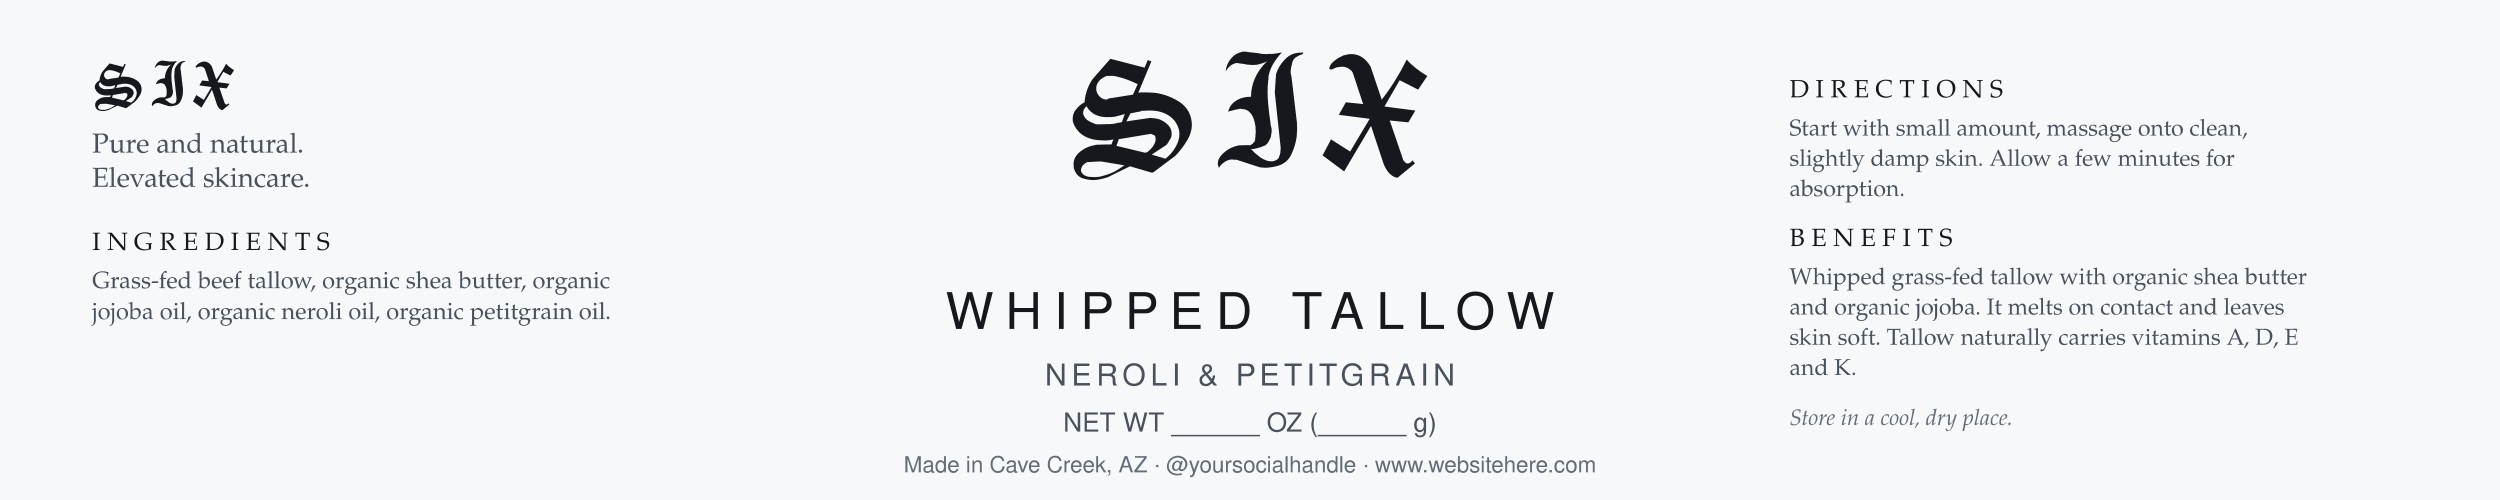
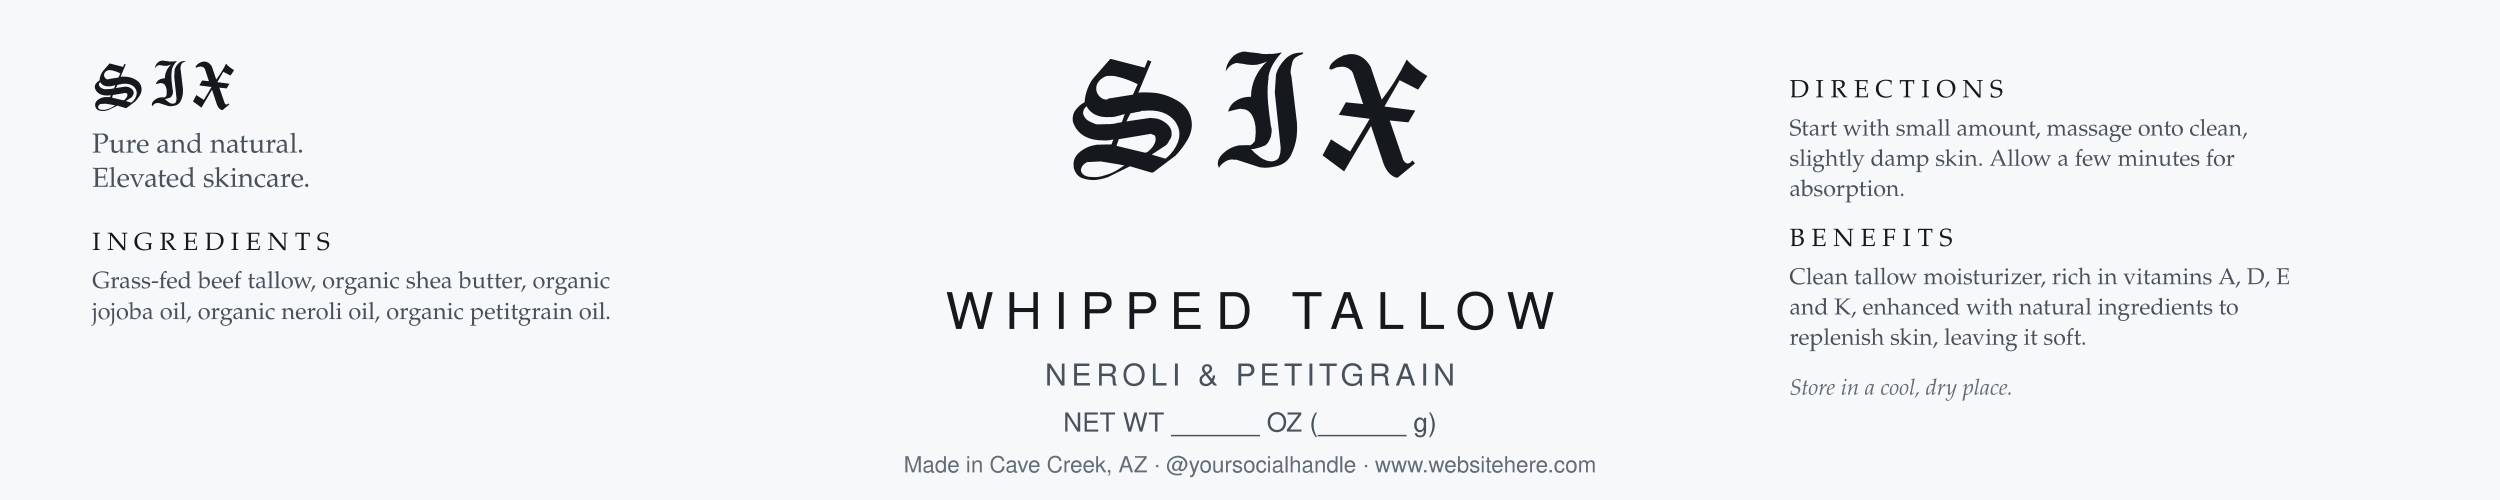
<svg xmlns="http://www.w3.org/2000/svg" width="190.0mm" height="38.0mm" viewBox="0 0 190.0 38.0">
  <rect x="0" y="0" width="190.0" height="38.0" fill="#f6f8fa" />
  <g transform="translate(81.000 3.400) scale(0.2619)">
    <path d="M12.94 4.08 22.88 6.65 23.77 4.46 24.83 4.83 21.05 13.92 22.01 13.82Q23.14 13.8 25.35 13.91Q28.99 14.22 32.5 16.29Q36.02 18.36 36.52 22.27Q36.86 24.97 35.24 27.72Q33.79 30.17 31.85 32.18L25.37 37.06L24.89 37.11L18.64 35.27L12.19 38.44Q11.91 38.57 11.24 38.73L10.19 38.99Q9.95 39.01 9.81 39.08L9.42 39.12Q9.13 39.15 9.09 39.2L8.75 39.24Q7.06 39.41 5 38.8Q3.23 38.25 2.48 36.23Q2.42 36.09 2.35 35.95L2.27 35.13Q1.93 31.89 6.06 29.85Q6.99 29.41 8 29.21L9.19 28.98Q9.35 29.07 9.98 29L10.41 28.95Q10.71 29.02 11.49 28.94Q11.68 28.97 12.07 28.93L13.24 28.95L13.86 27.37Q13.83 27.52 13.59 27.55L13.05 27.6Q13.01 27.66 12.91 27.67L11.8 27.78Q11.56 27.81 11.44 27.8Q11.32 27.79 11.17 27.75Q11.02 27.77 10.97 27.77Q4.18 27.75 2.19 22.73L2.18 22.64Q2.13 22.64 2.13 22.59L2.1 22.35Q2.05 22.36 2.05 22.31L2.03 22.16Q1.83 20.23 2.82 18.96Q3.98 17.42 5.46 16.68Q5.56 14.76 6.32 12.75Q7.09 10.74 8.18 9.51ZM6.3 34.02Q4.76 34.72 4.46 35.98Q4.37 36.08 4.39 36.28L4.42 36.57Q4.43 36.61 4.5 36.85Q4.5 36.9 4.54 36.97Q4.57 37.04 4.62 37.08Q4.63 37.13 4.63 37.18Q4.74 37.31 4.99 37.56Q5.23 37.8 5.44 37.92Q5.65 38.05 6.51 38.3Q6.85 38.31 7.59 38.38Q7.88 38.35 8.37 38.4Q8.61 38.37 8.76 38.41L9.68 38.31Q9.82 38.25 10.21 38.21Q12.82 37.54 14.35 36.7Q15.13 36.27 17 35L9.99 33.83Q9.85 33.9 9.61 33.92Q9.52 33.93 9.37 33.9Q9.22 33.91 9.17 33.92Q8.88 33.95 8.73 33.92L8.25 33.97Q8.2 33.97 7.96 33.95L7.18 34.03ZM22.08 19.14Q21.72 19.42 20.85 19.51L20.42 19.56Q19.71 19.78 19.18 19.83Q18.99 19.9 18.75 19.93L17.57 22.25L24.64 21.21Q24.85 21.34 25.29 21.29Q25.29 21.29 25.98 21.37Q27.51 21.55 29.02 22.69Q30.53 23.82 30.7 25.42L30.71 25.51Q30.67 25.57 30.68 25.66L30.72 26.05Q30.67 26.1 30.68 26.2L30.71 26.44Q30.71 26.49 30.67 26.54Q30.63 26.6 30.59 26.7Q30.55 26.8 30.56 26.9Q30.4 27.25 29.9 28.04Q29.86 28.14 29.76 28.32Q29.66 28.5 29.61 28.56Q29.57 28.61 29.18 29.09L24.93 31.88L28.91 33.07Q30.68 31.77 31.92 29.59Q33.15 27.41 32.93 25.28L32.89 24.89Q32.81 24.61 32.66 24.09Q32.65 23.94 32.52 23.71Q32.33 23.24 32.15 22.97Q32.09 22.83 31.92 22.58Q31.74 22.33 31.68 22.19Q28.76 18.54 22.58 19.18ZM24.79 25.84 15.38 27.41 14.7 29.34 22.77 31.28Q22.97 31.4 23.35 31.26Q23.59 31.19 23.91 30.96Q24.22 30.73 24.57 30.35Q24.66 30.25 24.86 30.03Q25.06 29.82 25.19 29.66Q25.86 28.66 25.99 28.06Q25.98 27.96 26.05 27.66Q26.05 27.61 26.07 27.41L26.01 26.79Q25.95 26.74 25.94 26.6L25.93 26.5Q25.88 26.51 25.85 26.44Q25.82 26.37 25.79 26.32Q25.76 26.27 25.35 26.12Q25.3 26.08 25.15 26.05Q25 26.01 24.97 25.99Q24.95 25.97 24.89 25.93L24.8 25.94ZM6.02 17.79Q5.94 17.95 5.67 18.17Q5.67 18.22 5.42 18.54Q5.42 18.54 5.33 18.67Q5.25 18.8 5.2 18.85Q5.04 19.6 5.04 19.63Q5.04 19.65 5.01 19.75L5.05 20.14Q5.05 20.19 5.1 20.23Q5.46 21.27 6.25 21.87Q6.83 22.3 8.26 22.88Q8.47 22.96 8.82 23.07Q8.92 23.06 8.96 23.05Q9.07 23.09 9.12 23.11Q9.17 23.13 9.36 23.11L9.7 23.07Q9.75 23.11 10.07 23.11Q10.39 23.1 10.77 23.06Q12.53 23.07 12.92 23.03L14.17 22.9Q14.37 22.88 14.84 22.73L14.94 22.72Q15.18 22.69 15.32 22.63L15.66 22.59Q15.85 22.57 15.99 22.51L16.28 22.48L17.14 20Q16.97 20.21 16.73 20.24L16.53 20.26Q16.49 20.31 16.35 20.32Q15.64 20.55 15.59 20.55Q15.12 20.7 14.83 20.73Q14.35 20.87 14.16 20.9L13.19 21Q12.95 21.02 12.8 20.99Q8 21.3 6.03 17.89ZM12.04 9.01Q10.48 9.51 9.59 10.6Q8.7 11.7 8.85 13.05Q8.88 13.34 8.92 13.48Q8.95 13.63 9.08 13.91Q9.09 13.95 9.21 14.23Q9.32 14.27 9.39 14.51Q10.48 16.05 12.07 15.89L12.34 15.62L19.49 14.48L20.88 11.4Q20.98 11.39 20.38 11.26Q20.37 11.21 20.27 11.15Q20.17 11.09 20.09 11.09Q20.02 11.1 19.86 10.97Q19.3 10.74 18.68 10.46L17.46 10Q16.55 9.66 15 9.28Q14.19 9.07 13.6 9.04Q13.01 9 12.24 9.08Z M51.19 2 52.25 2.01Q52.54 2.11 53.81 2.23L55.36 2.39Q55.65 2.4 56.13 2.5Q56.62 2.6 56.86 2.66Q57.39 2.71 58.41 2.72L58.9 2.63Q59.19 2.73 60.16 2.65Q60.6 2.56 61.43 2.47L61.48 2.47L61.53 2.42Q61.72 2.43 62.11 2.33Q62.3 2.34 62.69 2.25Q59.35 5.85 58.82 9.24L58.81 10.02Q58.76 10.16 58.75 10.31L58.75 10.5Q58.7 10.55 58.7 10.69L58.69 11.08Q58.59 11.76 58.59 12L58.56 13.95Q58.54 15.21 58.76 17.45Q58.93 19.49 59.51 23.58L59.74 24.41L59.73 25.33Q59.68 25.38 59.67 25.57L59.67 25.77Q59.62 25.91 59.62 26.01Q59.56 26.93 59.01 27.8Q58.71 28.52 57.93 29.19Q57.29 29.48 56.46 29.76Q56.22 29.8 55.71 29.96Q55.2 30.13 54.95 30.17Q54.9 30.17 54.81 30.17Q54.71 30.22 54.61 30.24Q54.51 30.27 54.32 30.26L53.74 30.26L53.98 30.5Q54.12 30.55 54.26 30.8L54.84 31.39Q56.09 32.42 56.43 32.67Q57.34 33.31 58.31 33.62Q58.79 33.77 58.89 33.77Q58.99 33.77 59.08 33.77Q59.18 33.82 59.23 33.82L59.91 33.83Q59.96 33.83 60.35 33.74Q60.4 33.74 60.69 33.65Q60.74 33.6 60.86 33.55Q60.98 33.51 61.03 33.48Q61.08 33.46 61.18 33.39Q61.28 33.32 61.32 33.29Q61.37 33.27 61.5 33.17Q61.62 33.08 61.64 33.03Q61.67 32.98 61.74 32.88Q61.82 32.79 61.82 32.76Q61.82 32.74 61.97 32.3L62.12 31.87Q62.12 31.72 62.22 31.43Q62.22 31.34 62.27 31.19L62.28 30.9Q62.28 30.75 62.33 30.61L62.34 29.73L60.65 13.88L61.01 8.54Q61.72 6.17 63.62 4.22Q65.51 2.28 68.13 2.31L68.82 2.23L68.91 2.52Q68.81 2.57 68.71 2.64Q68.61 2.71 68.54 2.76Q68.47 2.8 68.37 2.88Q68.27 2.95 68.15 2.95Q68.03 2.95 67.93 2.99Q67.83 3.04 67.74 3.09Q67 3.47 66.54 3.82Q66.07 4.18 65.77 5Q65.77 5.05 65.72 5.13Q65.67 5.2 65.67 5.34L65.66 5.49Q65.66 5.59 65.61 5.76Q65.56 5.93 65.46 6.17L65.46 6.36Q65.41 6.6 65.3 7.09Q65.25 7.33 65.25 7.72L65.24 8.16Q65.24 8.3 65.33 8.59Q65.33 8.64 65.38 8.69L65.38 8.79Q65.38 8.84 65.4 8.91Q65.43 8.98 65.47 9.23Q65.47 9.28 65.52 9.37L65.52 9.52L67.05 22.41Q67.05 22.7 67.09 22.75L67.08 23.48Q67.08 23.53 67.13 23.63L67.11 25.04Q67.06 25.23 67.06 25.57L67.05 26.1Q67 26.3 67 26.64Q66.67 29.3 65.4 31.94Q64.13 34.57 60.96 35.3Q60.81 35.3 60.42 35.39L59.84 35.53Q59.64 35.53 59.33 35.57Q59.01 35.62 58.86 35.66L58.48 35.66Q58.18 35.66 58.14 35.7L57.6 35.7Q57.55 35.65 57.41 35.65L56.97 35.64Q56.83 35.59 56.63 35.59L56.34 35.58L49.37 33.31L49.28 33.4L49.13 33.4Q49.08 33.4 48.99 33.35L48.6 33.35Q48.55 33.35 48.45 33.3L48.35 33.29Q46.99 33.28 45.72 34.28Q44.84 34.95 44.44 35.77L44.44 35.67Q44.39 35.62 44.34 35.53Q44.3 35.43 44.3 35.33L44.3 35.28Q44.25 35.09 44.18 34.97Q44.11 34.84 44.11 34.55Q44.13 32.95 45.56 31.61Q46.98 30.27 48.55 29.7Q48.69 29.61 49.03 29.51Q49.13 29.52 49.45 29.4Q49.77 29.28 50.01 29.24Q50.25 29.19 50.4 29.19L53.22 29.13Q53.22 29.23 53.31 29.23Q53.36 29.23 53.41 29.18Q53.46 29.13 53.75 29.04Q53.8 28.99 53.9 28.95Q54 28.9 54.07 28.83Q54.14 28.75 54.42 28.49Q54.69 28.23 54.76 28.11Q54.83 27.99 54.94 27.65L54.94 27.16Q54.94 27.02 55.05 26.63L55.05 25.95Q55.06 25.85 55.11 25.76L55.11 25.12Q55.07 24.98 55.07 24.64L55.08 24.15Q55.03 24.01 55.04 23.67Q54.32 18.7 51.07 18.66L50.68 18.56Q50.1 18.7 48.93 18.92Q48.63 19.02 48.05 19.16Q47.9 19.2 47.61 19.27Q47.32 19.34 47.12 19.43Q47.64 17.26 49.6 16.12Q51.36 15.07 53.74 15.1Q53.81 9.27 58.39 4.81Q58.29 4.86 58.04 4.98Q57.8 5.1 57.6 5.19Q57.41 5.29 56.97 5.4Q56.53 5.52 55.51 5.8Q54.63 5.88 54.15 5.88Q53.66 5.87 52.59 5.76Q52.35 5.71 51.82 5.6Q51.29 5.5 50.99 5.49Q50.7 5.49 50.22 5.39Q49.93 5.38 49.54 5.28Q48.42 5.56 47.71 6.13Q47 6.71 46.4 7.77Q46.52 5.78 47.88 4.09Q49.24 2.41 51.18 2.1Z M98.92 4.27Q100.89 6.65 104.91 9.08L102.24 13.02L96.89 10.29L92.47 17.93L101.43 19.09L99.41 22.52L94 21.98L97.82 33.14Q97.8 33.28 97.85 33.29L97.85 33.34Q97.83 33.43 97.93 33.44Q98.08 33.8 98.62 34.26Q98.67 34.26 98.71 34.27Q98.71 34.32 98.78 34.35Q98.85 34.38 98.99 34.45L99.18 34.47L99.23 34.43L99.43 34.45L99.48 34.41L99.53 34.41Q99.63 34.38 99.71 34.34Q99.79 34.3 99.84 34.3L100.1 34.09L100.61 33.56L101.34 34.43L96.3 38.58L95.77 38.52Q95.73 38.47 95.63 38.46L95.49 38.44Q95.44 38.38 95.35 38.37Q94.88 38.17 94.12 37.54Q93.2 36.65 92.65 35.51Q92.53 35.25 92.3 34.79L88.58 23.54L80.77 36.76L74.52 32.11L76.97 27.46L82.52 31L88.19 21.49L79.23 20.34L81.27 16.71L86.29 17.21L83.37 8.4Q83.12 7.59 82.39 7.16Q81.86 6.66 80.91 6.45L80.23 6.37Q80.08 6.4 79.94 6.39L79.34 6.46Q79.29 6.46 79.22 6.5Q79.14 6.54 78.99 6.52L78.8 6.5Q78.75 6.54 78.64 6.58Q78.54 6.61 78.49 6.61Q78.45 6.6 78.37 6.64Q78.29 6.68 78.24 6.7Q78.19 6.72 78.08 6.78Q77.98 6.84 77.87 6.9Q77.77 6.96 77.72 6.96Q77.67 6.95 77.59 6.99Q77.51 7.03 77.46 7.05Q77.41 7.07 77.28 7.12Q77.15 7.18 77.05 7.22L76.58 7.07L76.46 6.86Q76.58 5.84 77.72 4.85Q78.86 3.86 79.99 3.41Q80.21 3.24 80.44 3.14Q80.67 3.05 81.32 2.93Q81.47 2.9 81.73 2.83Q81.82 2.84 81.9 2.8Q81.98 2.76 82.07 2.77Q82.17 2.78 82.47 2.72Q82.62 2.74 82.77 2.71L83.01 2.74Q83.15 2.75 83.3 2.72L83.54 2.75Q86.53 3.1 88.45 6.36L91.68 15.93Q95.7 10.83 98.91 4.36Z" fill="#15181c" />
  </g>
  <text x="95.00" y="25.00" font-family="Helvetica, Arial, sans-serif" font-size="3.85" fill="#15181c" text-anchor="middle" letter-spacing="0.950">WHIPPED TALLOW</text>
  <text x="95.00" y="29.30" font-family="Helvetica, Arial, sans-serif" font-size="2.30" fill="#48515c" text-anchor="middle" letter-spacing="0.350">NEROLI &amp; PETITGRAIN</text>
  <text x="95.00" y="32.80" font-family="Helvetica, Arial, sans-serif" font-size="2.00" fill="#48515c" text-anchor="middle">NET WT ______ OZ (______ g)</text>
  <text x="95.00" y="35.90" font-family="Helvetica, Arial, sans-serif" font-size="1.70" fill="#636c77" text-anchor="middle">Made in Cave Creek, AZ   ·   @yoursocialhandle   ·   www.websitehere.com</text>
  <g transform="translate(7.000 4.400) scale(0.10289)">
    <path d="M12.94 4.08 22.88 6.65 23.77 4.46 24.83 4.83 21.05 13.92 22.01 13.82Q23.14 13.8 25.35 13.91Q28.99 14.22 32.5 16.29Q36.02 18.36 36.52 22.27Q36.86 24.97 35.24 27.72Q33.79 30.17 31.85 32.18L25.37 37.06L24.89 37.11L18.64 35.27L12.19 38.44Q11.91 38.57 11.24 38.73L10.19 38.99Q9.95 39.01 9.81 39.08L9.42 39.12Q9.13 39.15 9.09 39.2L8.75 39.24Q7.06 39.41 5 38.8Q3.23 38.25 2.48 36.23Q2.42 36.09 2.35 35.95L2.27 35.13Q1.93 31.89 6.06 29.85Q6.99 29.41 8 29.21L9.19 28.98Q9.35 29.07 9.98 29L10.41 28.95Q10.71 29.02 11.49 28.94Q11.68 28.97 12.07 28.93L13.24 28.95L13.86 27.37Q13.83 27.52 13.59 27.55L13.05 27.6Q13.01 27.66 12.91 27.67L11.8 27.78Q11.56 27.81 11.44 27.8Q11.32 27.79 11.17 27.75Q11.02 27.77 10.97 27.77Q4.18 27.75 2.19 22.73L2.18 22.64Q2.13 22.64 2.13 22.59L2.1 22.35Q2.05 22.36 2.05 22.31L2.03 22.16Q1.83 20.23 2.82 18.96Q3.98 17.42 5.46 16.68Q5.56 14.76 6.32 12.75Q7.09 10.74 8.18 9.51ZM6.3 34.02Q4.76 34.72 4.46 35.98Q4.37 36.08 4.39 36.28L4.42 36.57Q4.43 36.61 4.5 36.85Q4.5 36.9 4.54 36.97Q4.57 37.04 4.62 37.08Q4.63 37.13 4.63 37.18Q4.74 37.31 4.99 37.56Q5.23 37.8 5.44 37.92Q5.65 38.05 6.51 38.3Q6.85 38.31 7.59 38.38Q7.88 38.35 8.37 38.4Q8.61 38.37 8.76 38.41L9.68 38.31Q9.82 38.25 10.21 38.21Q12.82 37.54 14.35 36.7Q15.13 36.27 17 35L9.99 33.83Q9.85 33.9 9.61 33.92Q9.52 33.93 9.37 33.9Q9.22 33.91 9.17 33.92Q8.88 33.95 8.73 33.92L8.25 33.97Q8.2 33.97 7.96 33.95L7.18 34.03ZM22.08 19.14Q21.72 19.42 20.85 19.51L20.42 19.56Q19.71 19.78 19.18 19.83Q18.99 19.9 18.75 19.93L17.57 22.25L24.64 21.21Q24.85 21.34 25.29 21.29Q25.29 21.29 25.98 21.37Q27.51 21.55 29.02 22.69Q30.53 23.82 30.7 25.42L30.71 25.51Q30.67 25.57 30.68 25.66L30.72 26.05Q30.67 26.1 30.68 26.2L30.71 26.44Q30.71 26.49 30.67 26.54Q30.63 26.6 30.59 26.7Q30.55 26.8 30.56 26.9Q30.4 27.25 29.9 28.04Q29.86 28.14 29.76 28.32Q29.66 28.5 29.61 28.56Q29.57 28.61 29.18 29.09L24.93 31.88L28.91 33.07Q30.68 31.77 31.92 29.59Q33.15 27.41 32.93 25.28L32.89 24.89Q32.81 24.61 32.66 24.09Q32.65 23.94 32.52 23.71Q32.33 23.24 32.15 22.97Q32.09 22.83 31.92 22.58Q31.74 22.33 31.68 22.19Q28.76 18.54 22.58 19.18ZM24.79 25.84 15.38 27.41 14.7 29.34 22.77 31.28Q22.97 31.4 23.35 31.26Q23.59 31.19 23.91 30.96Q24.22 30.73 24.57 30.35Q24.66 30.25 24.86 30.03Q25.06 29.82 25.19 29.66Q25.86 28.66 25.99 28.06Q25.98 27.96 26.05 27.66Q26.05 27.61 26.07 27.41L26.01 26.79Q25.95 26.74 25.94 26.6L25.93 26.5Q25.88 26.51 25.85 26.44Q25.82 26.37 25.79 26.32Q25.76 26.27 25.35 26.12Q25.3 26.08 25.15 26.05Q25 26.01 24.97 25.99Q24.95 25.97 24.89 25.93L24.8 25.94ZM6.02 17.79Q5.94 17.95 5.67 18.17Q5.67 18.22 5.42 18.54Q5.42 18.54 5.33 18.67Q5.25 18.8 5.2 18.85Q5.04 19.6 5.04 19.63Q5.04 19.65 5.01 19.75L5.05 20.14Q5.05 20.19 5.1 20.23Q5.46 21.27 6.25 21.87Q6.83 22.3 8.26 22.88Q8.47 22.96 8.82 23.07Q8.92 23.06 8.96 23.05Q9.07 23.09 9.12 23.11Q9.17 23.13 9.36 23.11L9.7 23.07Q9.75 23.11 10.07 23.11Q10.39 23.1 10.77 23.06Q12.53 23.07 12.92 23.03L14.17 22.9Q14.37 22.88 14.84 22.73L14.94 22.72Q15.18 22.69 15.32 22.63L15.66 22.59Q15.85 22.57 15.99 22.51L16.28 22.48L17.14 20Q16.97 20.21 16.73 20.24L16.53 20.26Q16.49 20.31 16.35 20.32Q15.64 20.55 15.59 20.55Q15.12 20.7 14.83 20.73Q14.35 20.87 14.16 20.9L13.19 21Q12.95 21.02 12.8 20.99Q8 21.3 6.03 17.89ZM12.04 9.01Q10.48 9.51 9.59 10.6Q8.7 11.7 8.85 13.05Q8.88 13.34 8.92 13.48Q8.95 13.63 9.08 13.91Q9.09 13.95 9.21 14.23Q9.32 14.27 9.39 14.51Q10.48 16.05 12.07 15.89L12.34 15.62L19.49 14.48L20.88 11.4Q20.98 11.39 20.38 11.26Q20.37 11.21 20.27 11.15Q20.17 11.09 20.09 11.09Q20.02 11.1 19.86 10.97Q19.3 10.74 18.68 10.46L17.46 10Q16.55 9.66 15 9.28Q14.19 9.07 13.6 9.04Q13.01 9 12.24 9.08Z M51.19 2 52.25 2.01Q52.54 2.11 53.81 2.23L55.36 2.39Q55.65 2.4 56.13 2.5Q56.62 2.6 56.86 2.66Q57.39 2.71 58.41 2.72L58.9 2.63Q59.19 2.73 60.16 2.65Q60.6 2.56 61.43 2.47L61.48 2.47L61.53 2.42Q61.72 2.43 62.11 2.33Q62.3 2.34 62.69 2.25Q59.35 5.85 58.82 9.24L58.81 10.02Q58.76 10.16 58.75 10.31L58.75 10.5Q58.7 10.55 58.7 10.69L58.69 11.08Q58.59 11.76 58.59 12L58.56 13.95Q58.54 15.21 58.76 17.45Q58.93 19.49 59.51 23.58L59.74 24.41L59.73 25.33Q59.68 25.38 59.67 25.57L59.67 25.77Q59.62 25.91 59.62 26.01Q59.56 26.93 59.01 27.8Q58.71 28.52 57.93 29.19Q57.29 29.48 56.46 29.76Q56.22 29.8 55.71 29.96Q55.2 30.13 54.95 30.17Q54.9 30.17 54.81 30.17Q54.71 30.22 54.61 30.24Q54.51 30.27 54.32 30.26L53.74 30.26L53.98 30.5Q54.12 30.55 54.26 30.8L54.84 31.39Q56.09 32.42 56.43 32.67Q57.34 33.31 58.31 33.62Q58.79 33.77 58.89 33.77Q58.99 33.77 59.08 33.77Q59.18 33.82 59.23 33.82L59.91 33.83Q59.96 33.83 60.35 33.74Q60.4 33.74 60.69 33.65Q60.74 33.6 60.86 33.55Q60.98 33.51 61.03 33.48Q61.08 33.46 61.18 33.39Q61.28 33.32 61.32 33.29Q61.37 33.27 61.5 33.17Q61.62 33.08 61.64 33.03Q61.67 32.98 61.74 32.88Q61.82 32.79 61.82 32.76Q61.82 32.74 61.97 32.3L62.12 31.87Q62.12 31.72 62.22 31.43Q62.22 31.34 62.27 31.19L62.28 30.9Q62.28 30.75 62.33 30.61L62.34 29.73L60.65 13.88L61.01 8.54Q61.72 6.17 63.62 4.22Q65.51 2.28 68.13 2.31L68.82 2.23L68.91 2.52Q68.81 2.57 68.71 2.64Q68.61 2.71 68.54 2.76Q68.47 2.8 68.37 2.88Q68.27 2.95 68.15 2.95Q68.03 2.95 67.93 2.99Q67.83 3.04 67.74 3.09Q67 3.47 66.54 3.82Q66.07 4.18 65.77 5Q65.77 5.05 65.72 5.13Q65.67 5.2 65.67 5.34L65.66 5.49Q65.66 5.59 65.61 5.76Q65.56 5.93 65.46 6.17L65.46 6.36Q65.41 6.6 65.3 7.09Q65.25 7.33 65.25 7.72L65.24 8.16Q65.24 8.3 65.33 8.59Q65.33 8.64 65.38 8.69L65.38 8.79Q65.38 8.84 65.4 8.91Q65.43 8.98 65.47 9.23Q65.47 9.28 65.52 9.37L65.52 9.52L67.05 22.41Q67.05 22.7 67.09 22.75L67.08 23.48Q67.08 23.53 67.13 23.63L67.11 25.04Q67.06 25.23 67.06 25.57L67.05 26.1Q67 26.3 67 26.64Q66.67 29.3 65.4 31.94Q64.13 34.57 60.96 35.3Q60.81 35.3 60.42 35.39L59.84 35.53Q59.64 35.53 59.33 35.57Q59.01 35.62 58.86 35.66L58.48 35.66Q58.18 35.66 58.14 35.7L57.6 35.7Q57.55 35.65 57.41 35.65L56.97 35.64Q56.83 35.59 56.63 35.59L56.34 35.58L49.37 33.31L49.28 33.4L49.13 33.4Q49.08 33.4 48.99 33.35L48.6 33.35Q48.55 33.35 48.45 33.3L48.35 33.29Q46.99 33.28 45.72 34.28Q44.84 34.95 44.44 35.77L44.44 35.67Q44.39 35.62 44.34 35.53Q44.3 35.43 44.3 35.33L44.3 35.28Q44.25 35.09 44.18 34.97Q44.11 34.84 44.11 34.55Q44.13 32.95 45.56 31.61Q46.98 30.27 48.55 29.7Q48.69 29.61 49.03 29.51Q49.13 29.52 49.45 29.4Q49.77 29.28 50.01 29.24Q50.25 29.19 50.4 29.19L53.22 29.13Q53.22 29.23 53.31 29.23Q53.36 29.23 53.41 29.18Q53.46 29.13 53.75 29.04Q53.8 28.99 53.9 28.95Q54 28.9 54.07 28.83Q54.14 28.75 54.42 28.49Q54.69 28.23 54.76 28.11Q54.83 27.99 54.94 27.65L54.94 27.16Q54.94 27.02 55.05 26.63L55.05 25.95Q55.06 25.85 55.11 25.76L55.11 25.12Q55.07 24.98 55.07 24.64L55.08 24.15Q55.03 24.01 55.04 23.67Q54.32 18.7 51.07 18.66L50.68 18.56Q50.1 18.7 48.93 18.92Q48.63 19.02 48.05 19.16Q47.9 19.2 47.61 19.27Q47.32 19.34 47.12 19.43Q47.64 17.26 49.6 16.12Q51.36 15.07 53.74 15.1Q53.81 9.27 58.39 4.81Q58.29 4.86 58.04 4.98Q57.8 5.1 57.6 5.19Q57.41 5.29 56.97 5.4Q56.53 5.52 55.51 5.8Q54.63 5.88 54.15 5.88Q53.66 5.87 52.59 5.76Q52.35 5.71 51.82 5.6Q51.29 5.5 50.99 5.49Q50.7 5.49 50.22 5.39Q49.93 5.38 49.54 5.28Q48.42 5.56 47.71 6.13Q47 6.71 46.4 7.77Q46.52 5.78 47.88 4.09Q49.24 2.41 51.18 2.1Z M98.92 4.27Q100.89 6.65 104.91 9.08L102.24 13.02L96.89 10.29L92.47 17.93L101.43 19.09L99.41 22.52L94 21.98L97.82 33.14Q97.8 33.28 97.85 33.29L97.85 33.34Q97.83 33.43 97.93 33.44Q98.08 33.8 98.62 34.26Q98.67 34.26 98.71 34.27Q98.71 34.32 98.78 34.35Q98.85 34.38 98.99 34.45L99.18 34.47L99.23 34.43L99.43 34.45L99.48 34.41L99.53 34.41Q99.63 34.38 99.71 34.34Q99.79 34.3 99.84 34.3L100.1 34.09L100.61 33.56L101.34 34.43L96.3 38.58L95.77 38.52Q95.73 38.47 95.63 38.46L95.49 38.44Q95.44 38.38 95.35 38.37Q94.88 38.17 94.12 37.54Q93.2 36.65 92.65 35.51Q92.53 35.25 92.3 34.79L88.58 23.54L80.77 36.76L74.52 32.11L76.97 27.46L82.52 31L88.19 21.49L79.23 20.34L81.27 16.71L86.29 17.21L83.37 8.4Q83.12 7.59 82.39 7.16Q81.86 6.66 80.91 6.45L80.23 6.37Q80.08 6.4 79.94 6.39L79.34 6.46Q79.29 6.46 79.22 6.5Q79.14 6.54 78.99 6.52L78.8 6.5Q78.75 6.54 78.64 6.58Q78.54 6.61 78.49 6.61Q78.45 6.6 78.37 6.64Q78.29 6.68 78.24 6.7Q78.19 6.72 78.08 6.78Q77.98 6.84 77.87 6.9Q77.77 6.96 77.72 6.96Q77.67 6.95 77.59 6.99Q77.51 7.03 77.46 7.05Q77.41 7.07 77.28 7.12Q77.15 7.18 77.05 7.22L76.58 7.07L76.46 6.86Q76.58 5.84 77.72 4.85Q78.86 3.86 79.99 3.41Q80.21 3.24 80.44 3.14Q80.67 3.05 81.32 2.93Q81.47 2.9 81.73 2.83Q81.82 2.84 81.9 2.8Q81.98 2.76 82.07 2.77Q82.17 2.78 82.47 2.72Q82.62 2.74 82.77 2.71L83.01 2.74Q83.15 2.75 83.3 2.72L83.54 2.75Q86.53 3.1 88.45 6.36L91.68 15.93Q95.7 10.83 98.91 4.36Z" fill="#15181c" />
  </g>
  <text x="7.00" y="11.60" font-family="Palatino, Georgia, serif" font-size="2.10" fill="#48515c">Pure and natural.</text>
  <text x="7.00" y="14.20" font-family="Palatino, Georgia, serif" font-size="2.10" fill="#48515c">Elevated skincare.</text>
  <text x="7.00" y="19.00" font-family="Palatino, Georgia, serif" font-size="1.90" fill="#15181c" letter-spacing="0.500">INGREDIENTS</text>
  <text x="7.00" y="21.90" font-family="Palatino, Georgia, serif" font-size="1.80" fill="#48515c">Grass-fed beef tallow, organic shea butter, organic</text>
  <text x="7.00" y="24.25" font-family="Palatino, Georgia, serif" font-size="1.80" fill="#48515c">jojoba oil, organic neroli oil, organic petitgrain oil.</text>
  <text x="136.00" y="7.40" font-family="Palatino, Georgia, serif" font-size="1.90" fill="#15181c" letter-spacing="0.500">DIRECTIONS</text>
  <text x="136.00" y="10.30" font-family="Palatino, Georgia, serif" font-size="1.75" fill="#48515c">Start with small amount, massage onto clean,</text>
  <text x="136.00" y="12.60" font-family="Palatino, Georgia, serif" font-size="1.75" fill="#48515c">slightly damp skin. Allow a few minutes for</text>
  <text x="136.00" y="14.90" font-family="Palatino, Georgia, serif" font-size="1.75" fill="#48515c">absorption.</text>
  <text x="136.00" y="18.70" font-family="Palatino, Georgia, serif" font-size="1.90" fill="#15181c" letter-spacing="0.500">BENEFITS</text>
-   <text x="136.00" y="21.60" font-family="Palatino, Georgia, serif" font-size="1.75" fill="#48515c">Whipped grass-fed tallow with organic shea butter</text>
-   <text x="136.00" y="23.90" font-family="Palatino, Georgia, serif" font-size="1.75" fill="#48515c">and organic jojoba. It melts on contact and leaves</text>
-   <text x="136.00" y="26.20" font-family="Palatino, Georgia, serif" font-size="1.75" fill="#48515c">skin soft. Tallow naturally carries vitamins A, D, E</text>
-   <text x="136.00" y="28.50" font-family="Palatino, Georgia, serif" font-size="1.75" fill="#48515c">and K.</text>
-   <text x="136.00" y="32.30" font-family="Palatino, Georgia, serif" font-size="1.70" fill="#636c77" font-style="italic">Store in a cool, dry place.</text>
+   <text x="136.00" y="21.60" font-family="Palatino, Georgia, serif" font-size="1.75" fill="#48515c">Clean tallow moisturizer, rich in vitamins A, D, E</text>
+   <text x="136.00" y="23.90" font-family="Palatino, Georgia, serif" font-size="1.75" fill="#48515c">and K, enhanced with natural ingredients to</text>
+   <text x="136.00" y="26.20" font-family="Palatino, Georgia, serif" font-size="1.75" fill="#48515c">replenish skin, leaving it soft.</text>
+   <text x="136.00" y="30.00" font-family="Palatino, Georgia, serif" font-size="1.70" fill="#636c77" font-style="italic">Store in a cool, dry place.</text>
</svg>
